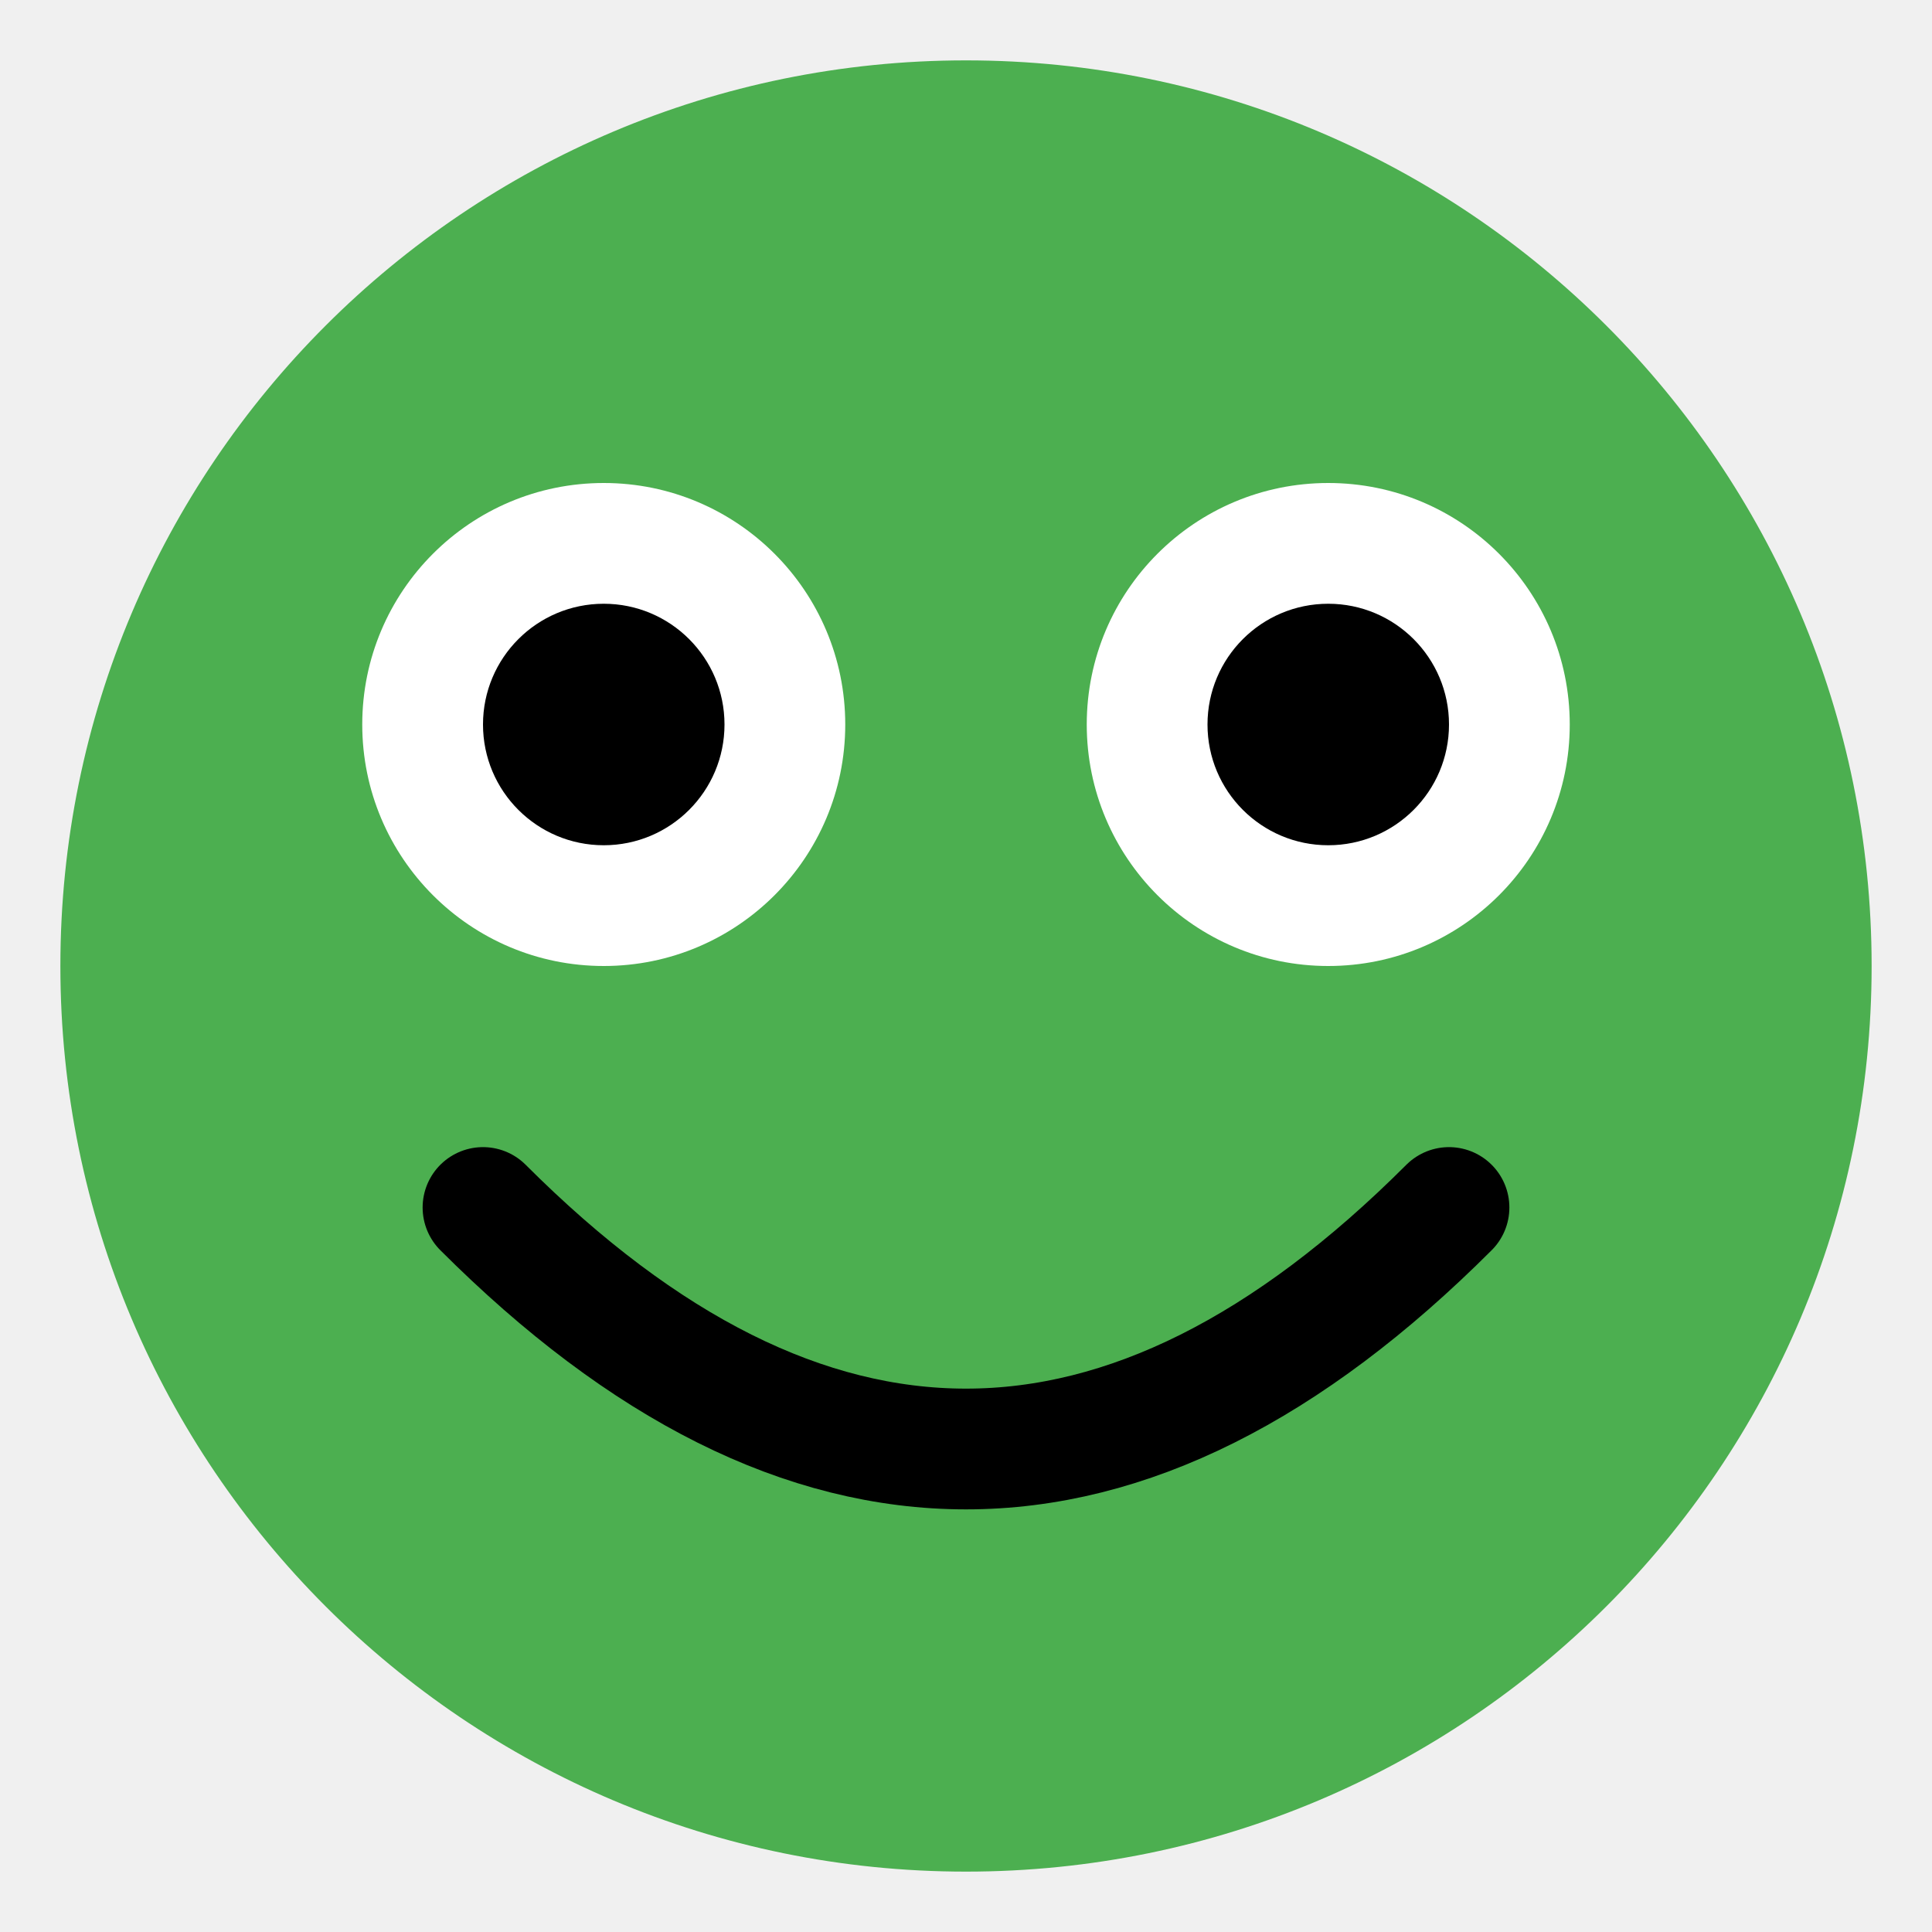
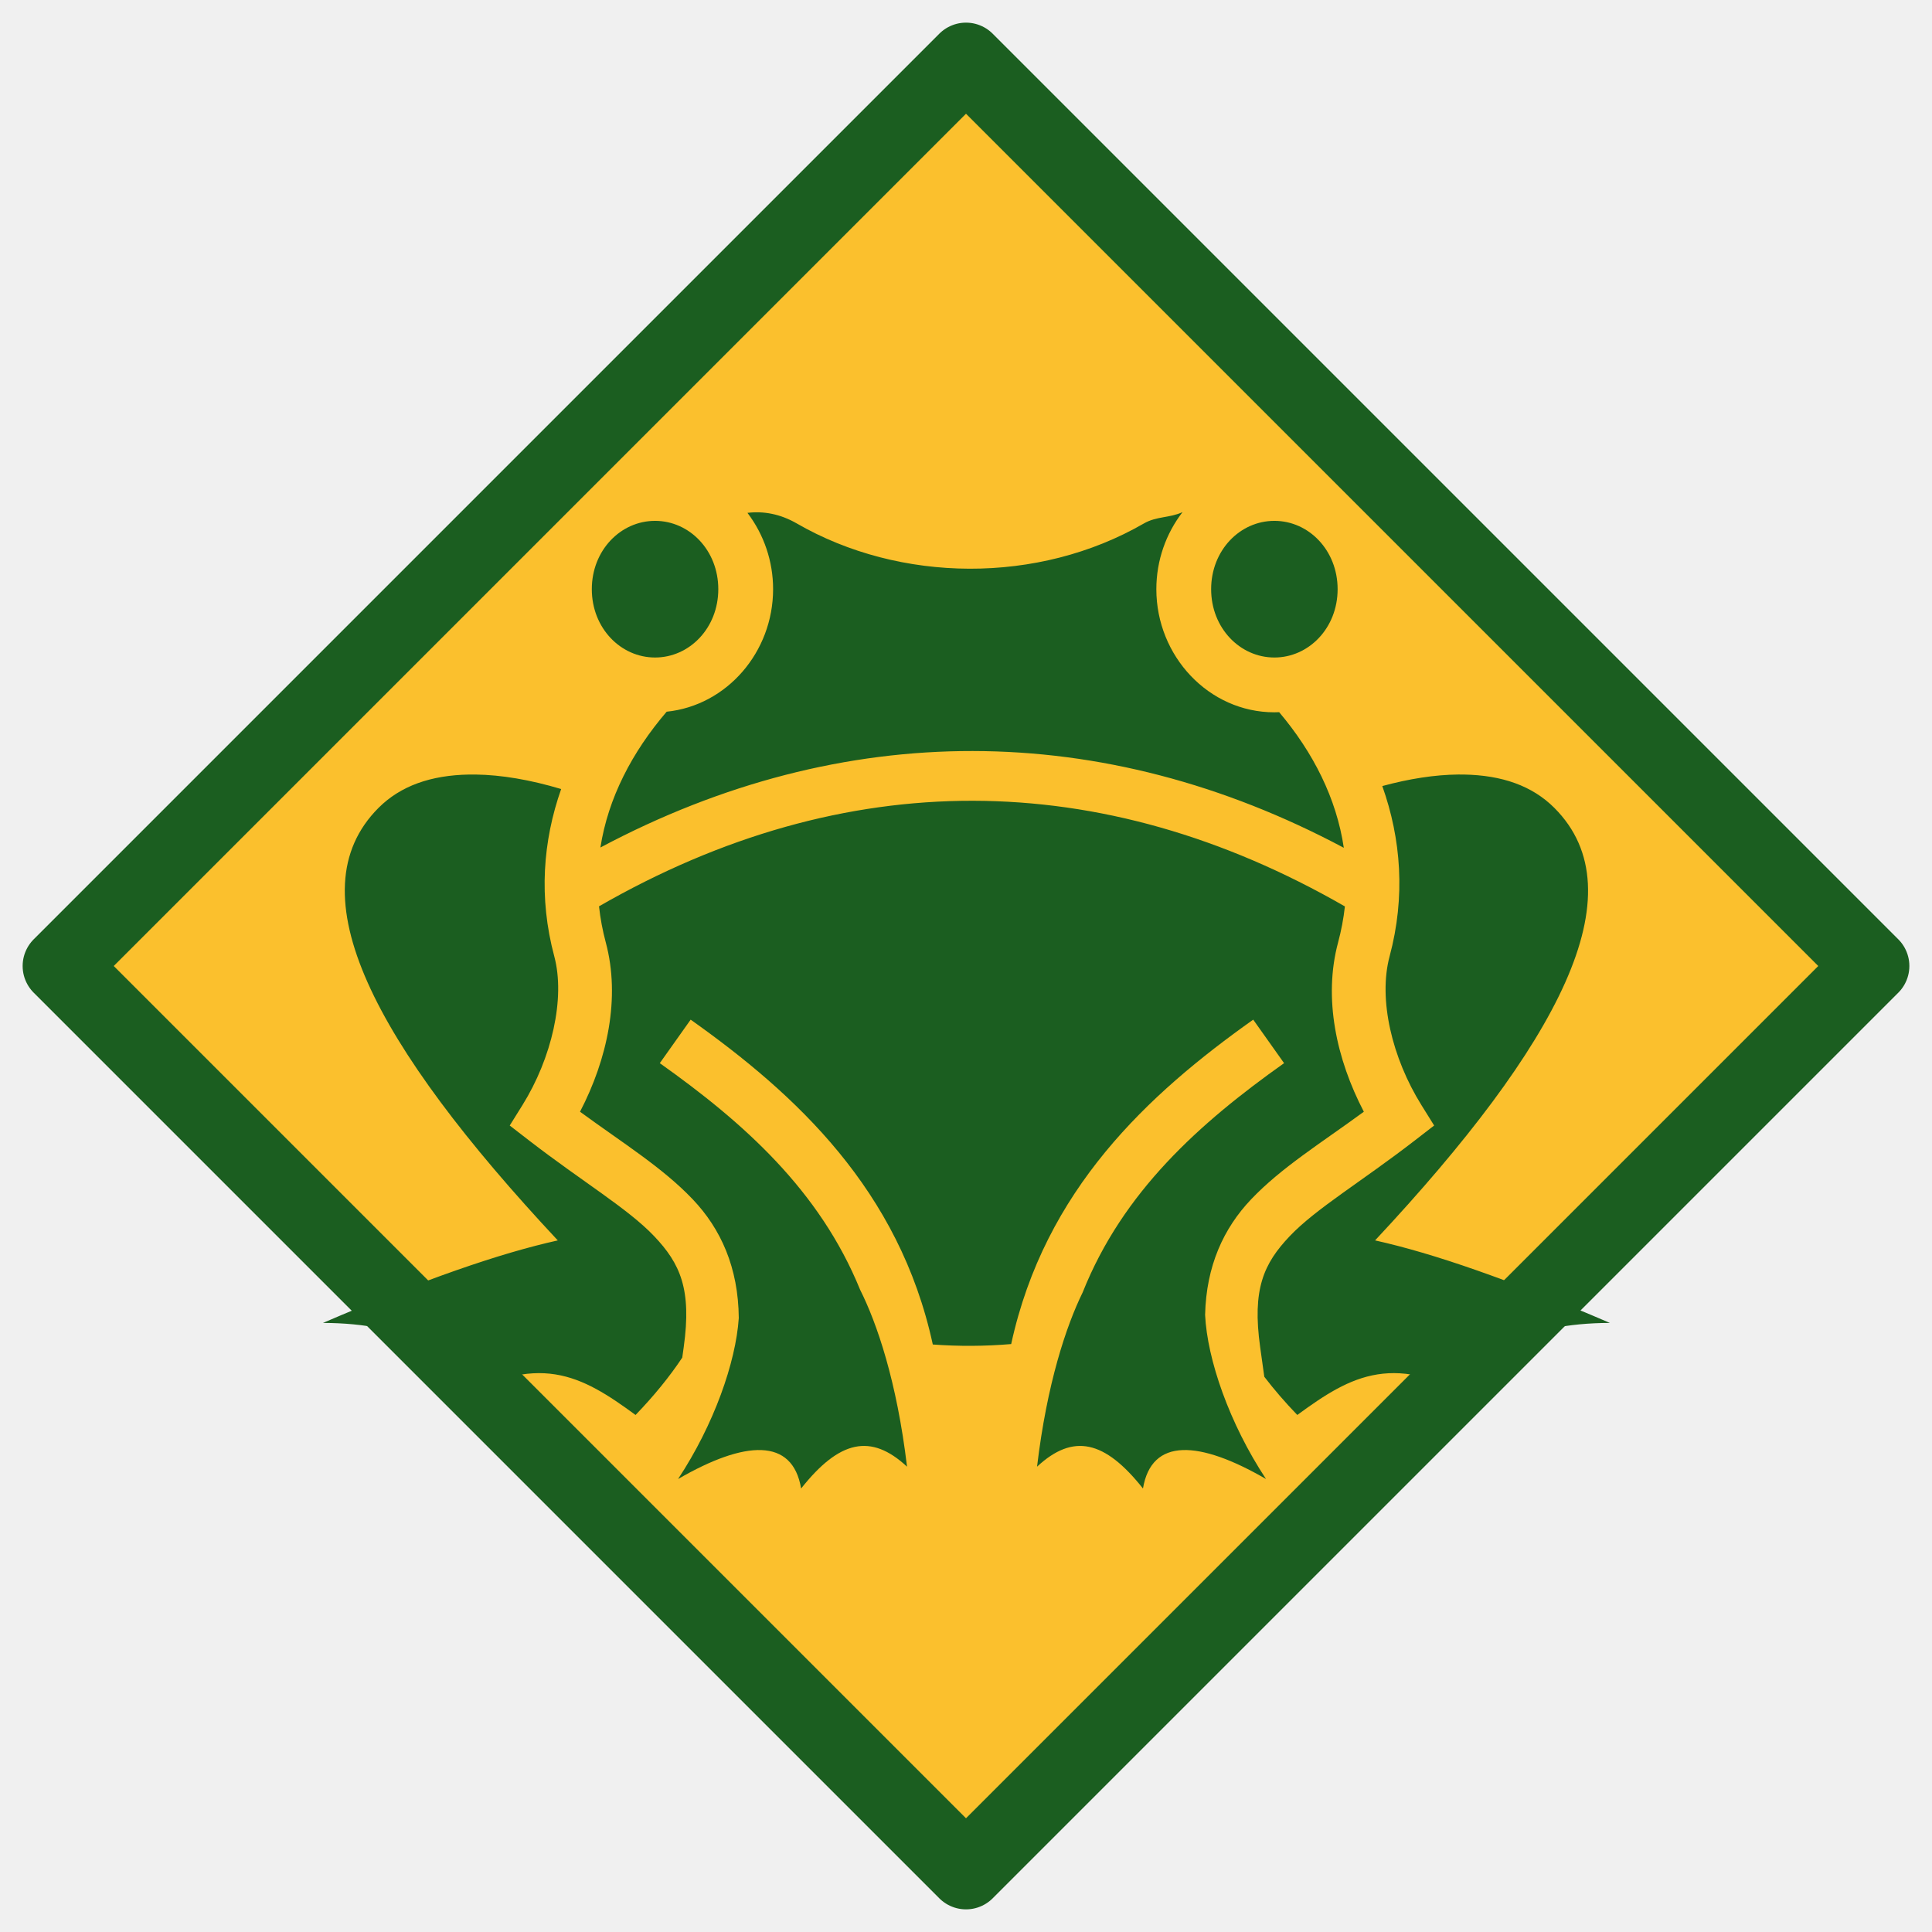
- <svg xmlns="http://www.w3.org/2000/svg" viewBox="0 0 64 64">
-   <circle cx="32" cy="32" r="30" fill="#4caf50" />
-   <circle cx="20" cy="24" r="8" fill="#fff" />
-   <circle cx="44" cy="24" r="8" fill="#fff" />
-   <circle cx="20" cy="24" r="4" fill="#000" />
-   <circle cx="44" cy="24" r="4" fill="#000" />
-   <path d="M16 40 q16 16 32 0" stroke="#000" stroke-width="4" fill="none" stroke-linecap="round" />
+ <svg xmlns="http://www.w3.org/2000/svg" viewBox="0 0 64 64" fill="none">
+   <path d="M32 2 62 32 32 62 2 32Z" fill="#FBC02D" stroke="#1B5E20" stroke-width="2.5" stroke-linejoin="round" />
+   <g transform="translate(32 32) scale(0.09) translate(-256 -256)">
+     <path fill="#1B5E20" d="M335.7 88.94c-4.742 2.194-9.563 1.486-14.204 4.165-38.934 22.48-89.77 21.953-127.79.002-6.09-3.516-12.285-4.61-18.145-3.892a46.38 46.38 0 0 1 9.438 28.09c0 23.15-17.037 42.83-39.176 45.095-12.775 14.92-21.553 31.807-24.386 49.983 44.73-23.79 90.947-35.572 137.064-35.508 46.15.064 92.197 11.987 136.56 35.62-2.69-18.15-11.216-35.043-23.794-49.92-.585.026-1.17.048-1.76.048-24.18 0-43.447-20.718-43.447-45.318 0-10.64 3.6-20.543 9.64-28.364zm-194.15 3.216c-12.67 0-23.277 10.85-23.277 25.15 0 14.297 10.608 25.147 23.278 25.147 12.67 0 23.276-10.85 23.276-25.148s-10.606-25.15-23.275-25.15zm227.956 0c-12.67 0-23.277 10.85-23.277 25.15 0 14.297 10.607 25.147 23.276 25.147 12.67 0 23.277-10.85 23.277-25.148s-10.608-25.15-23.277-25.15zm67.572 93.367c-8.525.088-17.893 1.546-27.853 4.243 6.926 19.457 8.57 40.725 2.695 62.656-4.26 15.896.933 37.475 11.7 54.758l4.69 7.53-7.02 5.43c-19.765 15.28-36.44 25.107-46.104 35.264-9.664 10.158-13.887 19.59-10.915 40.875l1.525 10.91c3.596 4.7 7.678 9.43 12.142 14.06 19.876-14.55 36.01-23.887 68.344-4.094-6.738-18.804 15.938-29.762 46.72-29.78-36.91-15.88-64.98-25.62-86.438-30.376 67.492-72.188 97.182-127.96 66-159.188-8.172-8.183-19.356-12.034-33.28-12.28a80.764 80.764 0 0 0-2.204-.01zm-361.617.002a79.679 79.679 0 0 0-2.397.006c-13.925.248-25.14 4.1-33.313 12.282-31.182 31.227-1.492 87 66 159.188-21.456 4.756-49.528 14.497-86.438 30.375 30.782.02 53.458 10.977 46.72 29.78 32.332-19.792 48.468-10.454 68.343 4.095 6.713-6.962 12.572-14.146 17.188-21.12l.537-3.85c2.972-21.283-1.25-30.716-10.914-40.874-9.664-10.157-26.34-19.984-46.106-35.265l-7.02-5.427 4.692-7.53c10.73-17.228 15.858-39.233 11.7-54.76-5.782-21.572-4.185-42.44 2.536-61.56-11.336-3.388-21.954-5.216-31.527-5.338zm183.038 9.66c-46.096-.065-92.3 12.827-137.574 38.846a87.261 87.261 0 0 0 2.494 13.31v.002c5.453 20.354.593 42.93-9.484 62.297 15.89 11.634 30.343 20.526 41.478 32.23 10.36 10.89 16.795 25.132 16.955 43.712-1.096 16.308-9.157 39.273-22.347 59.244 24.59-14.237 42.134-15.333 45.29 3.492 14.097-17.783 25.698-20.386 38.985-8.035-3.745-31.452-11.117-52.887-17.258-65.097-14.896-36.567-42.816-61.484-73.742-83.424l11.36-16.014c38.788 27.517 76.798 62.663 89.124 119.566 9.628.705 19.25.65 28.85-.16 12.362-56.81 50.334-91.918 89.085-119.408l11.36 16.016c-31.19 22.127-59.333 47.28-74.13 84.363-6.045 12.357-13.14 33.493-16.793 64.158 13.29-12.35 24.89-9.748 38.987 8.035 3.153-18.825 20.697-17.73 45.288-3.492-13.51-20.455-21.645-44.058-22.42-60.424.415-18.01 6.81-31.872 16.95-42.533 11.135-11.705 25.586-20.595 41.474-32.23-10.064-19.29-14.99-41.736-9.48-62.302a88.613 88.613 0 0 0 2.51-13.266c-44.85-25.79-90.852-38.82-136.964-38.886z" />
+   </g>
</svg>
